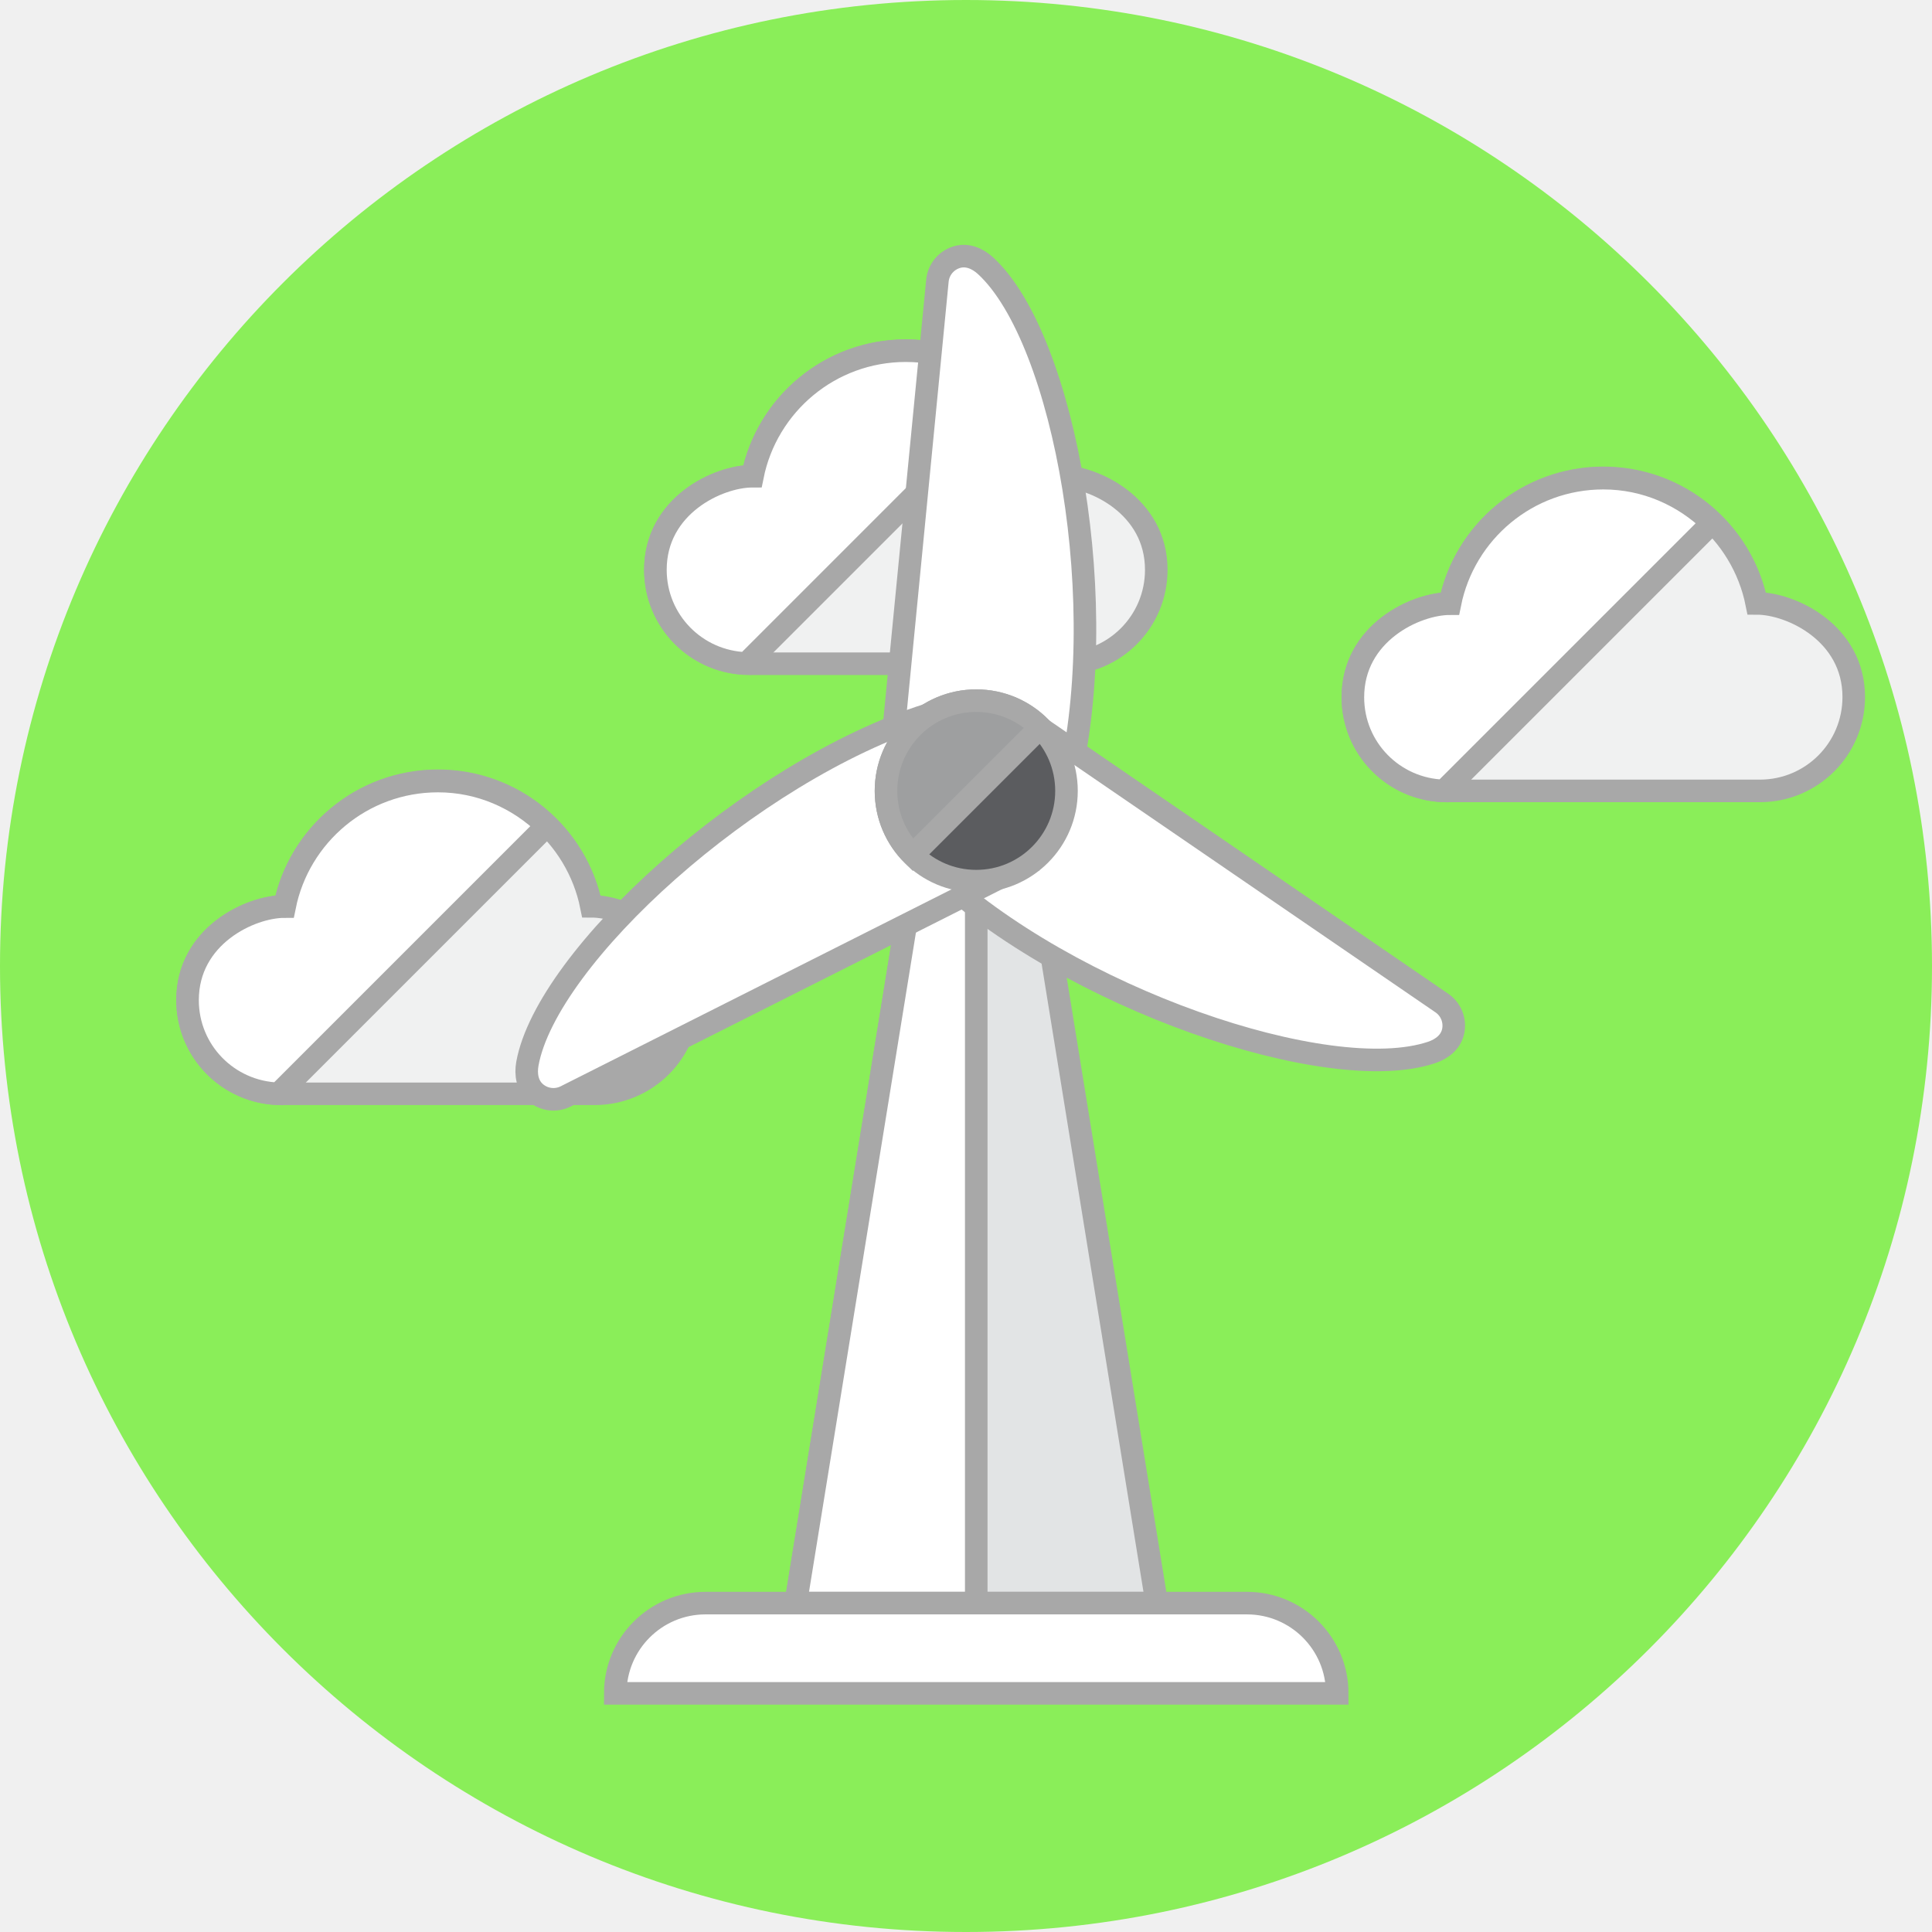
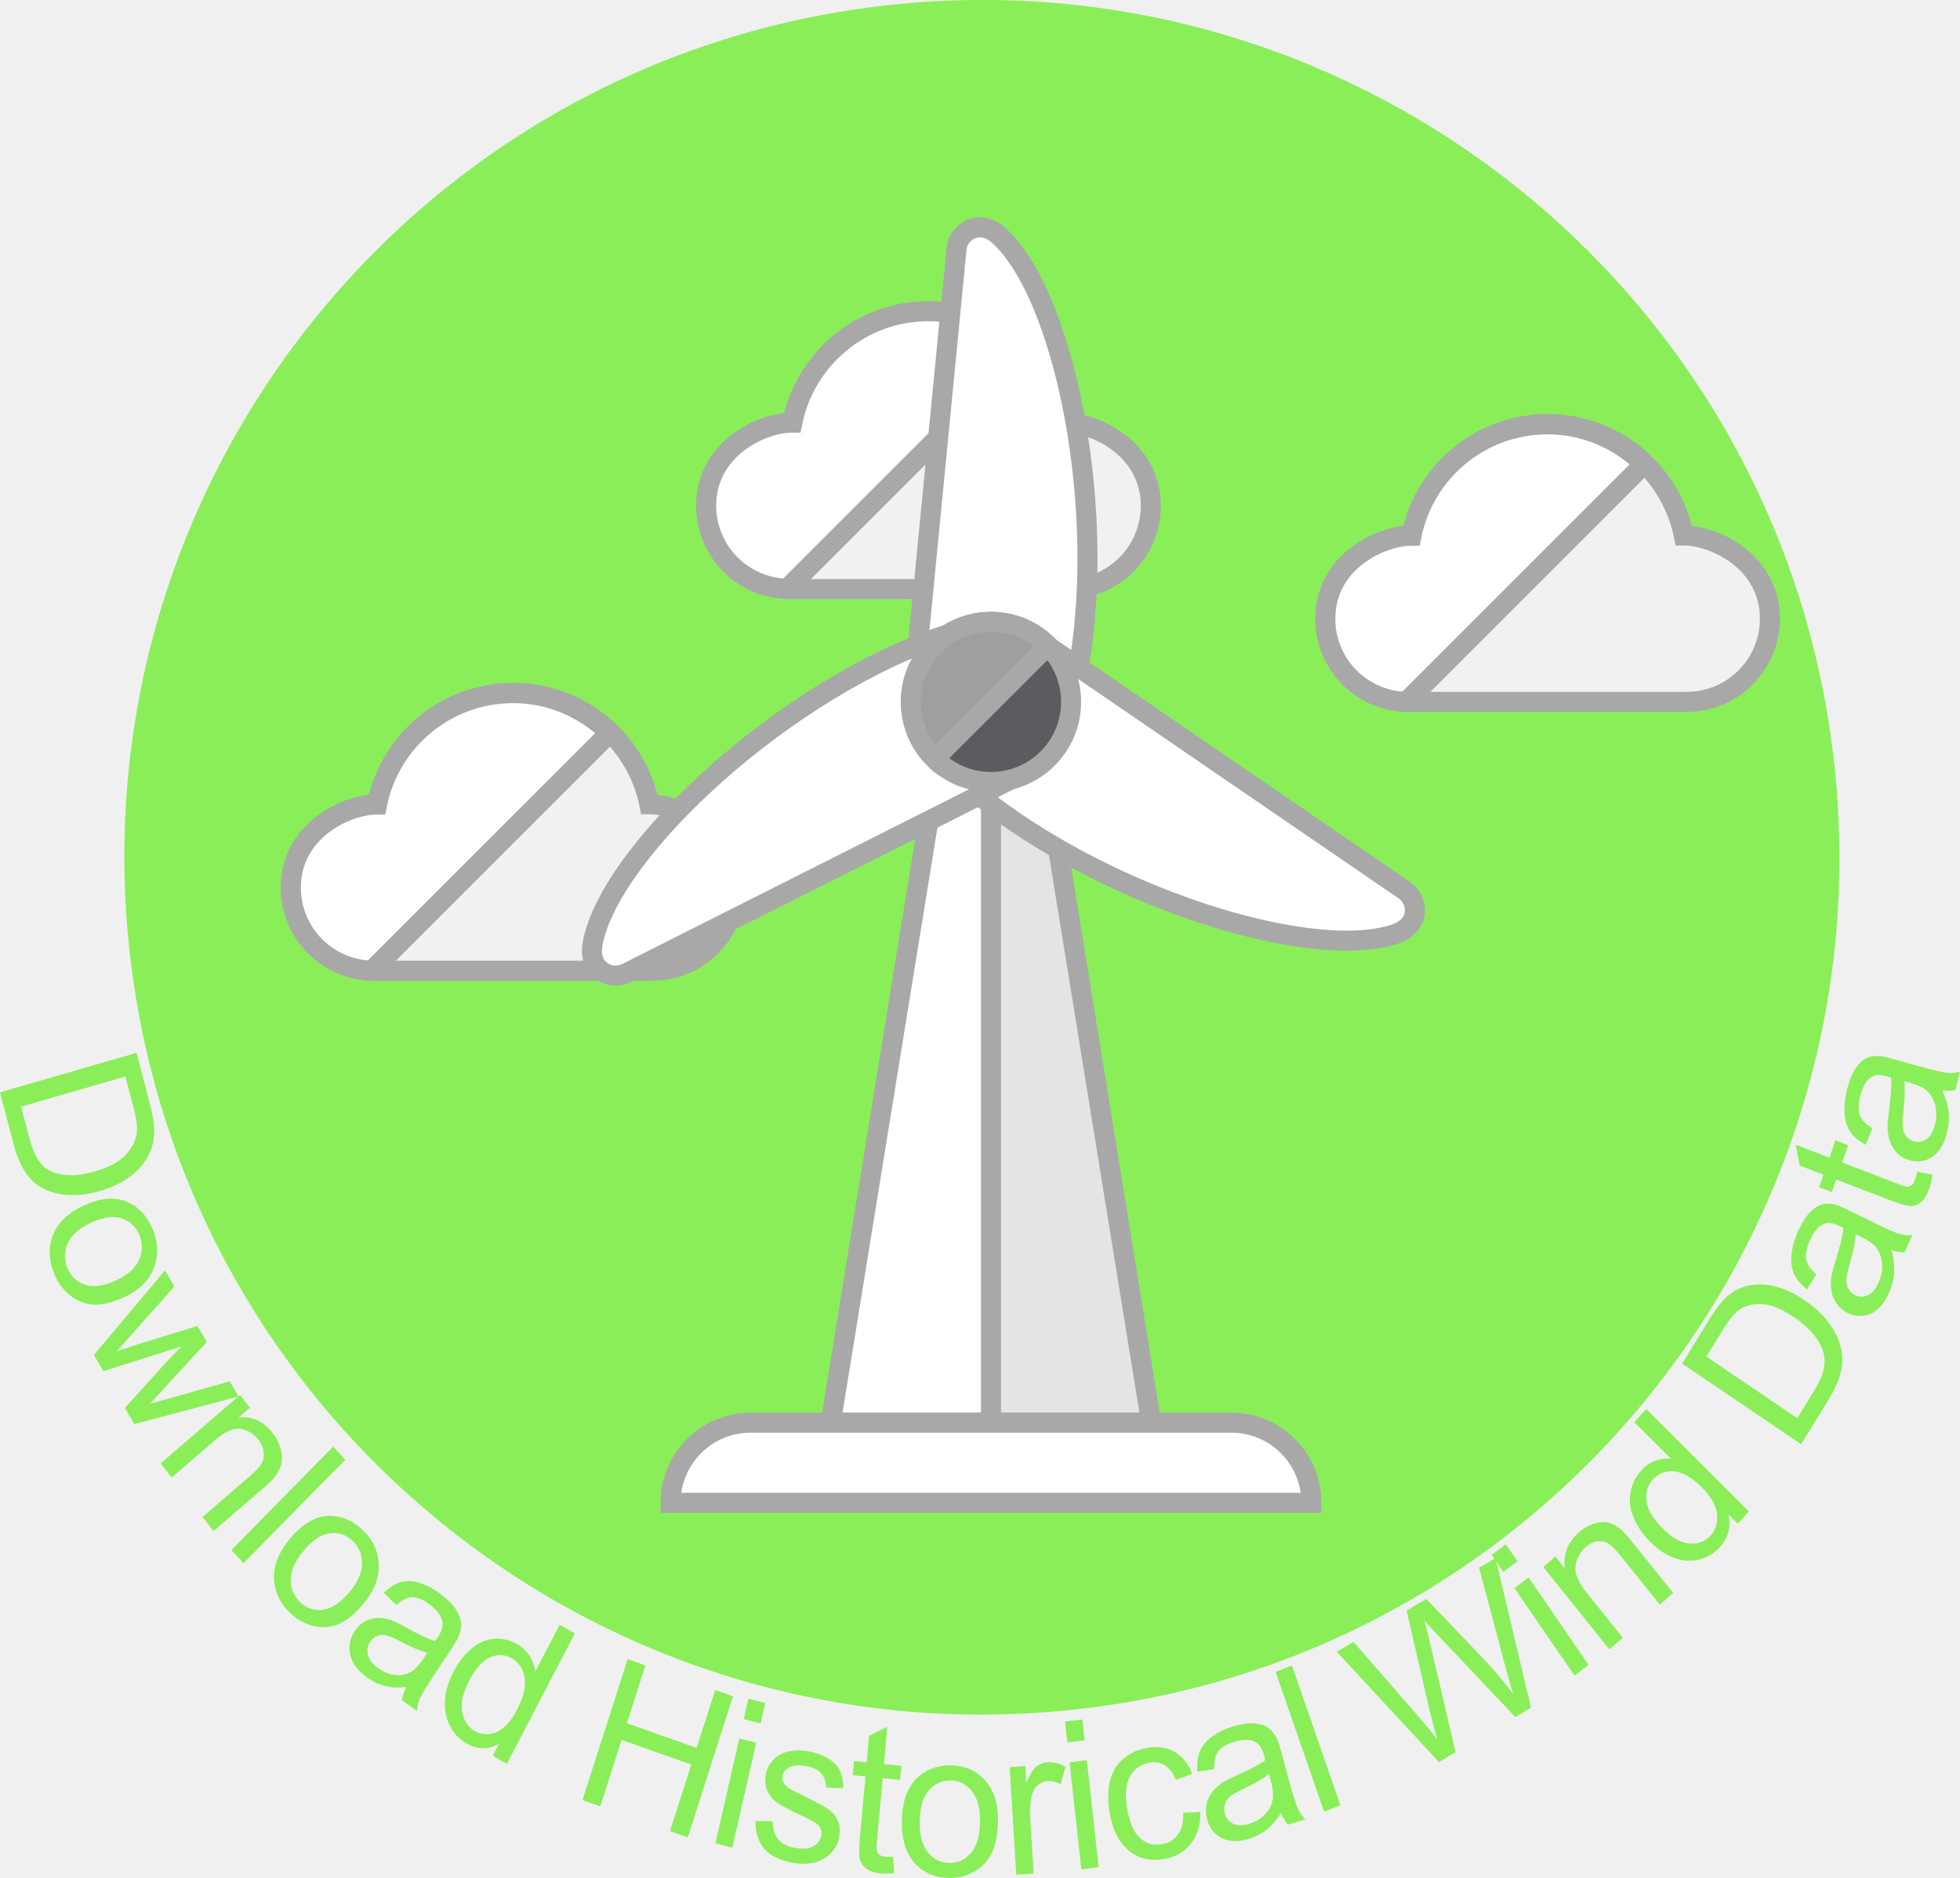
- <svg xmlns="http://www.w3.org/2000/svg" version="1.0" x="0px" y="0px" width="110px" height="110px" viewBox="0 0 110 110" style="enable-background:new 0 0 110 110;" xml:space="preserve" id="svg56">
+ <svg xmlns="http://www.w3.org/2000/svg" version="1.0" x="0px" y="0px" width="125.716" height="120.485" viewBox="0 0 125.716 120.485" xml:space="preserve" id="svg56">
  <defs id="defs60" />
-   <g id="Artboard">
+   <g id="Artboard" transform="translate(7.979298,-3.3512414e-6)">
</g>
-   <circle id="circle3" r="55" cy="55" cx="55" style="fill:#8aee59;fill-opacity:1" />
-   <g style="stroke:#a8a8a8;stroke-opacity:1" id="g7" transform="matrix(1.28455,0,0,1.28455,-15.0671,-15.34306)">
+   <circle id="circle3" r="55" cy="-60.686" cx="-57.521" style="fill:#8aee59;fill-opacity:1" transform="rotate(174.5972)" />
+   <g style="stroke:#a8a8a8;stroke-opacity:1" id="g7" transform="matrix(1.28455,0,0,1.28455,-7.0878,-15.34306)">
    <path style="fill:#e2e4e5;stroke:#a8a8a8;stroke-opacity:1" d="M 57.645,49.979 C 56.939,50.607 56.019,51 55,51 53.981,51 53.061,50.607 52.355,49.979 L 47,83 h 16 z" id="path5" />
  </g>
-   <g style="stroke:#a8a8a8;stroke-opacity:1;stroke-width:1;stroke-miterlimit:4;stroke-dasharray:none;fill:#ffffff;fill-opacity:1" id="g11" transform="matrix(1.28455,0,0,1.28455,-15.0671,-15.34306)">
-     <path style="fill:#ffffff;stroke:#a8a8a8;stroke-opacity:1;stroke-width:1;stroke-miterlimit:4;stroke-dasharray:none;fill-opacity:1" d="m 55,51 c -1.019,0 -1.939,-0.393 -2.645,-1.021 L 47,83 h 8 z" id="path9" />
+   <g style="fill:#ffffff;fill-opacity:1;stroke:#a8a8a8;stroke-width:1;stroke-miterlimit:4;stroke-dasharray:none;stroke-opacity:1" id="g11" transform="matrix(1.28455,0,0,1.28455,-7.0878,-15.34306)">
+     <path style="fill:#ffffff;fill-opacity:1;stroke:#a8a8a8;stroke-width:1;stroke-miterlimit:4;stroke-dasharray:none;stroke-opacity:1" d="m 55,51 c -1.019,0 -1.939,-0.393 -2.645,-1.021 L 47,83 h 8 z" id="path9" />
  </g>
-   <g id="g4823" transform="translate(22.83898,0.4661017)">
+   <g id="g4823" transform="translate(30.81828,0.4660983)">
    <g transform="matrix(1.28455,0,0,1.28455,-15.0671,-15.34306)" id="g31" style="stroke:#a8a8a8;stroke-opacity:1">
      <path id="path29" d="M 45.2,36.838 C 45.2,39.141 43.341,41 41.037,41 H 27.163 C 24.859,41 23,39.141 23,36.838 c 0,-2.843 2.775,-4.149 4.301,-4.149 0.638,-3.177 3.441,-5.564 6.799,-5.564 3.358,0 6.161,2.386 6.799,5.564 1.526,0 4.301,1.307 4.301,4.149 z" style="fill:#f0f1f1;stroke:#a8a8a8;stroke-opacity:1" />
    </g>
    <g transform="matrix(1.28455,0,0,1.28455,-15.0671,-15.34306)" id="g39" style="stroke:#a8a8a8;stroke-opacity:1">
      <path id="path37" d="m 34.1,27.125 c -3.358,0 -6.161,2.386 -6.799,5.564 -1.526,0 -4.301,1.305 -4.301,4.148 0,2.26 1.793,4.082 4.037,4.15 L 38.918,29.106 C 37.669,27.89 35.98,27.125 34.1,27.125 Z" style="fill:#ffffff;stroke:#a8a8a8;stroke-opacity:1" />
    </g>
  </g>
-   <g style="stroke:#a8a8a8;stroke-opacity:1" id="g15" transform="matrix(1.28455,0,0,1.28455,-15.0671,-15.34306)">
+   <g style="stroke:#a8a8a8;stroke-opacity:1" id="g15" transform="matrix(1.28455,0,0,1.28455,-7.0878,-15.34306)">
    <path style="fill:#ffffff;stroke:#a8a8a8;stroke-opacity:1" d="m 58.998,47 c 2.086,-8.035 -0.053,-20.028 -3.582,-23.274 -0.36,-0.331 -0.821,-0.525 -1.288,-0.381 -0.467,0.144 -0.802,0.554 -0.849,1.041 L 51.077,47 Z" id="path13" />
  </g>
-   <g style="stroke:#a8a8a8;stroke-opacity:1" id="g19" transform="matrix(1.28455,0,0,1.28455,-15.0671,-15.34306)">
+   <g style="stroke:#a8a8a8;stroke-opacity:1" id="g19" transform="matrix(1.28455,0,0,1.28455,-7.0878,-15.34306)">
    <path style="fill:#ffffff;stroke:#a8a8a8;stroke-opacity:1" d="m 53.071,50.502 c 6.031,5.704 17.568,9.617 22.114,8.091 0.463,-0.155 0.856,-0.466 0.955,-0.944 0.099,-0.478 -0.099,-0.97 -0.502,-1.246 L 56.893,43.563 Z" id="path17" />
  </g>
-   <g id="g4817-4" transform="translate(-57.49383,17.24535)">
+   <g id="g4817-4" transform="translate(-49.51453,17.24535)">
    <g transform="matrix(1.28455,0,0,1.28455,-15.0671,-15.34306)" id="g35-9" style="stroke:#a8a8a8;stroke-opacity:1">
      <path id="path33-4" d="M 87,42.838 C 87,45.141 85.141,47 82.837,47 H 68.962 C 66.659,47 64.8,45.141 64.8,42.838 c 0,-2.843 2.775,-4.149 4.301,-4.149 0.638,-3.177 3.441,-5.564 6.799,-5.564 3.358,0 6.16,2.386 6.799,5.564 1.526,0 4.301,1.307 4.301,4.149 z" style="fill:#f0f1f1;stroke:#a8a8a8;stroke-opacity:1" />
    </g>
    <g transform="matrix(1.28455,0,0,1.28455,-15.0671,-15.34306)" id="g43-1" style="stroke:#a8a8a8;stroke-opacity:1">
      <path id="path41-1" d="m 75.9,33.138 c -3.358,0 -6.161,2.386 -6.799,5.564 -1.526,0 -4.301,1.305 -4.301,4.148 0,2.26 1.793,4.082 4.037,4.15 L 80.718,35.119 C 79.469,33.903 77.78,33.138 75.9,33.138 Z" style="fill:#ffffff;stroke:#a8a8a8;stroke-opacity:1" />
    </g>
  </g>
-   <g style="stroke:#a8a8a8;stroke-opacity:1" id="g23" transform="matrix(1.28455,0,0,1.28455,-15.0671,-15.34306)">
+   <g style="stroke:#a8a8a8;stroke-opacity:1" id="g23" transform="matrix(1.28455,0,0,1.28455,-7.0878,-15.34306)">
    <path style="fill:#ffffff;stroke:#a8a8a8;stroke-opacity:1" d="m 52.863,43.621 c -7.906,2.531 -16.899,10.748 -17.757,15.466 -0.087,0.481 -0.005,0.975 0.366,1.292 0.371,0.318 0.897,0.381 1.333,0.161 L 57.096,50.316 Z" id="path21" />
  </g>
-   <g style="stroke:#a8a8a8;stroke-opacity:1" id="g27" transform="matrix(1.28455,0,0,1.28455,-15.0671,-15.34306)">
+   <g style="stroke:#a8a8a8;stroke-opacity:1" id="g27" transform="matrix(1.28455,0,0,1.28455,-7.0878,-15.34306)">
    <path style="fill:#ffffff;stroke:#a8a8a8;stroke-opacity:1" d="M 71,87 H 39 c 0,-2.209 1.791,-4 4,-4 h 24 c 2.209,0 4,1.791 4,4 z" id="path25" />
  </g>
-   <g id="g4817" transform="translate(8.855932)">
+   <g id="g4817" transform="translate(16.83523,-3.3512414e-6)">
    <g transform="matrix(1.28455,0,0,1.28455,-15.0671,-15.34306)" id="g35" style="stroke:#a8a8a8;stroke-opacity:1">
      <path id="path33" d="M 87,42.838 C 87,45.141 85.141,47 82.837,47 H 68.962 C 66.659,47 64.8,45.141 64.8,42.838 c 0,-2.843 2.775,-4.149 4.301,-4.149 0.638,-3.177 3.441,-5.564 6.799,-5.564 3.358,0 6.16,2.386 6.799,5.564 1.526,0 4.301,1.307 4.301,4.149 z" style="fill:#f0f1f1;stroke:#a8a8a8;stroke-opacity:1" />
    </g>
    <g transform="matrix(1.28455,0,0,1.28455,-15.0671,-15.34306)" id="g43" style="stroke:#a8a8a8;stroke-opacity:1">
      <path id="path41" d="m 75.9,33.138 c -3.358,0 -6.161,2.386 -6.799,5.564 -1.526,0 -4.301,1.305 -4.301,4.148 0,2.26 1.793,4.082 4.037,4.15 L 80.718,35.119 C 79.469,33.903 77.78,33.138 75.9,33.138 Z" style="fill:#ffffff;stroke:#a8a8a8;stroke-opacity:1" />
    </g>
  </g>
-   <g style="stroke:#a8a8a8;stroke-opacity:1" id="g47" transform="matrix(1.28455,0,0,1.28455,-15.0671,-15.34306)">
+   <g style="stroke:#a8a8a8;stroke-opacity:1" id="g47" transform="matrix(1.28455,0,0,1.28455,-7.0878,-15.34306)">
    <circle style="fill:#5b5c5f;stroke:#a8a8a8;stroke-opacity:1" cx="55" cy="47" r="4" id="circle45" />
  </g>
-   <g style="stroke:#a8a8a8;stroke-opacity:1" id="g51" transform="matrix(1.28455,0,0,1.28455,-15.0671,-15.34306)">
+   <g style="stroke:#a8a8a8;stroke-opacity:1" id="g51" transform="matrix(1.28455,0,0,1.28455,-7.0878,-15.34306)">
    <path style="fill:#9e9fa0;stroke:#a8a8a8;stroke-opacity:1" d="m 55,43 c -2.209,0 -4,1.791 -4,4 0,1.111 0.454,2.115 1.185,2.839 l 5.654,-5.654 C 57.115,43.454 56.111,43 55,43 Z" id="path49" />
  </g>
+   <g aria-label="Download Historical Wind Data" transform="matrix(0.9515983,0,0,1,13.30834,2.796607)" style="font-style:normal;font-variant:normal;font-weight:normal;font-stretch:normal;font-size:13.333px;line-height:1.25;font-family:Arial;-inkscape-font-specification:'Arial, Normal';font-variant-ligatures:normal;font-variant-caps:normal;font-variant-numeric:normal;font-feature-settings:normal;text-align:start;letter-spacing:-0.072px;word-spacing:0px;writing-mode:lr-tb;text-anchor:start;fill:#8aee59;fill-opacity:1;stroke:none" id="text4854">
+     <path d="m -13.985,67.283 9.202,-2.533 0.872,3.17 q 0.295,1.073 0.319,1.675 0.036,0.841 -0.288,1.531 -0.415,0.897 -1.277,1.52 -0.854,0.627 -2.084,0.965 -1.048,0.289 -1.925,0.267 -0.877,-0.022 -1.516,-0.258 -0.633,-0.238 -1.066,-0.611 -0.426,-0.369 -0.761,-0.972 -0.333,-0.597 -0.563,-1.432 z m 1.421,0.919 0.541,1.965 q 0.251,0.91 0.562,1.378 0.313,0.474 0.705,0.697 0.552,0.314 1.346,0.352 0.802,0.043 1.844,-0.244 1.444,-0.397 2.084,-1.087 0.649,-0.685 0.726,-1.435 0.054,-0.541 -0.245,-1.627 l -0.532,-1.933 z" style="font-style:normal;font-variant:normal;font-weight:normal;font-stretch:normal;font-size:13.333px;font-family:Arial;-inkscape-font-specification:'Arial, Normal';font-variant-ligatures:normal;font-variant-caps:normal;font-variant-numeric:normal;font-feature-settings:normal;text-align:start;letter-spacing:-0.072px;writing-mode:lr-tb;text-anchor:start;fill:#8aee59;fill-opacity:1" id="path6367" />
+     <path d="m -8.3,74.53 q 1.761,-0.765 3.035,-0.155 1.06,0.512 1.571,1.688 0.568,1.308 0.069,2.511 -0.493,1.201 -2.004,1.858 -1.224,0.532 -2.09,0.468 -0.857,-0.061 -1.551,-0.597 -0.692,-0.53 -1.052,-1.36 -0.579,-1.332 -0.083,-2.527 0.498,-1.189 2.105,-1.887 z m 0.48,1.105 q -1.218,0.529 -1.596,1.325 -0.372,0.793 -0.022,1.6 0.348,0.8 1.188,1.067 0.84,0.267 2.088,-0.276 1.176,-0.511 1.546,-1.311 0.378,-0.796 0.033,-1.59 -0.35,-0.806 -1.184,-1.075 -0.834,-0.269 -2.052,0.26 z" style="font-style:normal;font-variant:normal;font-weight:normal;font-stretch:normal;font-size:13.333px;font-family:Arial;-inkscape-font-specification:'Arial, Normal';font-variant-ligatures:normal;font-variant-caps:normal;font-variant-numeric:normal;font-feature-settings:normal;text-align:start;letter-spacing:-0.072px;writing-mode:lr-tb;text-anchor:start;fill:#8aee59;fill-opacity:1" id="path6369" />
+     <path d="m -7.655,84.129 4.788,-5.418 0.633,1.032 -2.827,3.024 -1.051,1.126 q 0.108,-0.036 1.403,-0.44 l 4.027,-1.179 0.63,1.027 -2.878,2.979 -0.946,0.985 1.345,-0.359 4.027,-1.08 0.596,0.971 -7.024,1.772 -0.636,-1.038 2.954,-3.103 0.865,-0.844 -5.266,1.588 z" style="font-style:normal;font-variant:normal;font-weight:normal;font-stretch:normal;font-size:13.333px;font-family:Arial;-inkscape-font-specification:'Arial, Normal';font-variant-ligatures:normal;font-variant-caps:normal;font-variant-numeric:normal;font-feature-settings:normal;text-align:start;letter-spacing:-0.072px;writing-mode:lr-tb;text-anchor:start;fill:#8aee59;fill-opacity:1" id="path6371" />
+     <path d="m -3.156,91.091 5.344,-4.387 0.669,0.815 -0.76,0.624 q 1.364,-0.134 2.277,0.978 0.397,0.483 0.551,1.03 0.164,0.548 0.047,0.981 -0.117,0.433 -0.438,0.831 -0.21,0.257 -0.839,0.773 L 0.409,95.434 -0.334,94.528 2.916,91.859 Q 3.47,91.405 3.655,91.076 3.845,90.743 3.783,90.339 3.73,89.936 3.432,89.574 2.957,88.995 2.243,88.874 1.533,88.758 0.506,89.601 l -2.918,2.396 z" style="font-style:normal;font-variant:normal;font-weight:normal;font-stretch:normal;font-size:13.333px;font-family:Arial;-inkscape-font-specification:'Arial, Normal';font-variant-ligatures:normal;font-variant-caps:normal;font-variant-numeric:normal;font-feature-settings:normal;text-align:start;letter-spacing:-0.072px;writing-mode:lr-tb;text-anchor:start;fill:#8aee59;fill-opacity:1" id="path6373" />
+     <path d="m 1.611,96.649 6.86,-6.636 0.815,0.842 -6.86,6.636 z" style="font-style:normal;font-variant:normal;font-weight:normal;font-stretch:normal;font-size:13.333px;font-family:Arial;-inkscape-font-specification:'Arial, Normal';font-variant-ligatures:normal;font-variant-caps:normal;font-variant-numeric:normal;font-feature-settings:normal;text-align:start;letter-spacing:-0.072px;writing-mode:lr-tb;text-anchor:start;fill:#8aee59;fill-opacity:1" id="path6375" />
+     <path d="m 5.59,95.885 q 1.27,-1.441 2.682,-1.429 1.177,0.013 2.139,0.861 1.07,0.943 1.129,2.244 0.063,1.297 -1.026,2.533 -0.882,1.001 -1.693,1.311 -0.802,0.309 -1.658,0.118 -0.851,-0.186 -1.53,-0.784 -1.089,-0.96 -1.148,-2.252 -0.054,-1.288 1.104,-2.602 z m 0.904,0.796 q -0.878,0.996 -0.882,1.878 -4.67e-5,0.876 0.659,1.458 0.655,0.577 1.528,0.462 0.874,-0.115 1.773,-1.136 0.848,-0.962 0.843,-1.843 0.004,-0.881 -0.645,-1.454 Q 9.111,95.464 8.241,95.574 7.372,95.684 6.494,96.681 Z" style="font-style:normal;font-variant:normal;font-weight:normal;font-stretch:normal;font-size:13.333px;font-family:Arial;-inkscape-font-specification:'Arial, Normal';font-variant-ligatures:normal;font-variant-caps:normal;font-variant-numeric:normal;font-feature-settings:normal;text-align:start;letter-spacing:-0.072px;writing-mode:lr-tb;text-anchor:start;fill:#8aee59;fill-opacity:1" id="path6377" />
+     <path d="m 13.398,105.442 q -0.851,0.08 -1.477,-0.08 -0.621,-0.157 -1.187,-0.552 -0.934,-0.653 -1.118,-1.457 -0.181,-0.81 0.316,-1.519 0.291,-0.416 0.717,-0.627 0.435,-0.212 0.884,-0.208 0.455,0.008 0.914,0.17 0.335,0.123 0.954,0.453 1.26,0.675 1.944,0.867 0.143,-0.194 0.181,-0.247 0.41,-0.587 0.306,-1.017 -0.14,-0.583 -0.866,-1.09 -0.678,-0.474 -1.171,-0.461 -0.484,0.011 -1.061,0.505 l -0.849,-0.785 q 0.55,-0.513 1.101,-0.676 0.555,-0.168 1.248,0.022 0.697,0.185 1.428,0.697 0.726,0.507 1.06,0.995 0.334,0.488 0.365,0.899 0.034,0.405 -0.156,0.86 -0.124,0.279 -0.571,0.919 l -0.896,1.28 q -0.937,1.339 -1.128,1.738 -0.182,0.397 -0.228,0.849 l -1.003,-0.702 q 0.06,-0.403 0.297,-0.833 z m 1.42,-2.201 q -0.672,-0.152 -1.822,-0.734 -0.652,-0.329 -0.972,-0.394 -0.32,-0.065 -0.599,0.05 -0.275,0.109 -0.451,0.36 -0.269,0.384 -0.16,0.842 0.114,0.461 0.674,0.853 0.555,0.388 1.155,0.45 0.604,0.057 1.101,-0.223 0.382,-0.217 0.826,-0.852 z" style="font-style:normal;font-variant:normal;font-weight:normal;font-stretch:normal;font-size:13.333px;font-family:Arial;-inkscape-font-specification:'Arial, Normal';font-variant-ligatures:normal;font-variant-caps:normal;font-variant-numeric:normal;font-feature-settings:normal;text-align:start;letter-spacing:-0.072px;writing-mode:lr-tb;text-anchor:start;fill:#8aee59;fill-opacity:1" id="path6379" />
+     <path d="m 19.226,109.845 0.419,-0.765 q -1.071,0.587 -2.19,-0.026 -0.725,-0.397 -1.118,-1.131 -0.387,-0.731 -0.333,-1.629 0.063,-0.901 0.572,-1.832 0.497,-0.908 1.203,-1.479 0.709,-0.577 1.53,-0.639 0.821,-0.063 1.569,0.347 0.548,0.3 0.848,0.769 0.303,0.463 0.369,0.981 l 1.644,-3.004 1.022,0.56 -4.583,8.372 z m -1.593,-4.805 q -0.638,1.165 -0.462,2.011 0.175,0.846 0.844,1.211 0.674,0.369 1.442,0.077 0.777,-0.295 1.396,-1.425 0.681,-1.245 0.521,-2.09 -0.161,-0.845 -0.863,-1.23 -0.685,-0.375 -1.454,-0.069 -0.763,0.31 -1.423,1.515 z" style="font-style:normal;font-variant:normal;font-weight:normal;font-stretch:normal;font-size:13.333px;font-family:Arial;-inkscape-font-specification:'Arial, Normal';font-variant-ligatures:normal;font-variant-caps:normal;font-variant-numeric:normal;font-feature-settings:normal;text-align:start;letter-spacing:-0.072px;writing-mode:lr-tb;text-anchor:start;fill:#8aee59;fill-opacity:1" id="path6381" />
+     <path d="m 25.277,112.691 3.045,-9.046 1.197,0.403 -1.25,3.714 4.702,1.583 1.25,-3.714 1.197,0.403 -3.045,9.046 -1.197,-0.403 1.435,-4.264 -4.702,-1.583 -1.435,4.264 z" style="font-style:normal;font-variant:normal;font-weight:normal;font-stretch:normal;font-size:13.333px;font-family:Arial;-inkscape-font-specification:'Arial, Normal';font-variant-ligatures:normal;font-variant-caps:normal;font-variant-numeric:normal;font-feature-settings:normal;text-align:start;letter-spacing:-0.072px;writing-mode:lr-tb;text-anchor:start;fill:#8aee59;fill-opacity:1" id="path6383" />
+     <path d="m 36.144,107.497 0.314,-1.311 1.14,0.273 -0.314,1.311 z m -1.91,7.971 1.611,-6.724 1.14,0.273 -1.611,6.724 z" style="font-style:normal;font-variant:normal;font-weight:normal;font-stretch:normal;font-size:13.333px;font-family:Arial;-inkscape-font-specification:'Arial, Normal';font-variant-ligatures:normal;font-variant-caps:normal;font-variant-numeric:normal;font-feature-settings:normal;text-align:start;letter-spacing:-0.072px;writing-mode:lr-tb;text-anchor:start;fill:#8aee59;fill-opacity:1" id="path6385" />
+     <path d="m 36.928,114.034 1.173,0.013 q -0.02,0.703 0.355,1.143 0.381,0.441 1.171,0.574 0.796,0.135 1.235,-0.121 0.441,-0.262 0.514,-0.699 0.066,-0.392 -0.236,-0.674 -0.211,-0.194 -1.115,-0.591 -1.217,-0.536 -1.672,-0.85 -0.448,-0.32 -0.635,-0.774 -0.18,-0.46 -0.095,-0.96 0.077,-0.456 0.348,-0.806 0.278,-0.356 0.681,-0.552 0.303,-0.153 0.788,-0.21 0.492,-0.062 1.025,0.028 0.802,0.136 1.367,0.469 0.571,0.334 0.792,0.781 0.223,0.44 0.22,1.12 l -1.156,-0.037 q 0.012,-0.539 -0.31,-0.898 -0.316,-0.357 -0.99,-0.471 -0.796,-0.135 -1.181,0.071 -0.385,0.206 -0.444,0.559 -0.038,0.225 0.073,0.428 0.11,0.21 0.391,0.383 0.162,0.093 0.971,0.468 1.171,0.535 1.616,0.828 0.453,0.288 0.662,0.733 0.209,0.445 0.109,1.035 -0.098,0.578 -0.525,1.034 -0.42,0.451 -1.103,0.626 -0.682,0.169 -1.485,0.033 -1.329,-0.225 -1.935,-0.895 -0.6,-0.669 -0.609,-1.787 z" style="font-style:normal;font-variant:normal;font-weight:normal;font-stretch:normal;font-size:13.333px;font-family:Arial;-inkscape-font-specification:'Arial, Normal';font-variant-ligatures:normal;font-variant-caps:normal;font-variant-numeric:normal;font-feature-settings:normal;text-align:start;letter-spacing:-0.072px;writing-mode:lr-tb;text-anchor:start;fill:#8aee59;fill-opacity:1" id="path6387" />
+     <path d="m 46.213,116.331 0.07,1.047 q -0.502,0.057 -0.891,0.02 -0.635,-0.06 -0.966,-0.295 -0.331,-0.234 -0.443,-0.572 -0.111,-0.344 -0.011,-1.394 l 0.377,-3.96 -0.856,-0.082 0.086,-0.907 0.856,0.082 0.162,-1.705 1.227,-0.59 -0.229,2.404 1.173,0.112 -0.086,0.907 -1.173,-0.112 -0.383,4.025 q -0.048,0.499 -0.003,0.647 0.051,0.149 0.179,0.246 0.135,0.098 0.394,0.123 0.194,0.018 0.516,0.003 z" style="font-style:normal;font-variant:normal;font-weight:normal;font-stretch:normal;font-size:13.333px;font-family:Arial;-inkscape-font-specification:'Arial, Normal';font-variant-ligatures:normal;font-variant-caps:normal;font-variant-numeric:normal;font-feature-settings:normal;text-align:start;letter-spacing:-0.072px;writing-mode:lr-tb;text-anchor:start;fill:#8aee59;fill-opacity:1" id="path6389" />
+     <path d="m 46.803,114.018 q 0.034,-1.92 1.117,-2.826 0.905,-0.752 2.188,-0.73 1.426,0.025 2.314,0.978 0.888,0.947 0.86,2.594 -0.023,1.334 -0.44,2.095 -0.41,0.755 -1.186,1.164 -0.769,0.41 -1.674,0.394 -1.452,-0.025 -2.334,-0.972 -0.875,-0.946 -0.845,-2.698 z m 1.204,0.021 q -0.023,1.328 0.544,2.002 0.568,0.668 1.447,0.683 0.872,0.015 1.463,-0.638 0.591,-0.654 0.615,-2.014 0.022,-1.282 -0.552,-1.95 -0.568,-0.674 -1.433,-0.689 -0.879,-0.015 -1.47,0.632 -0.591,0.647 -0.614,1.975 z" style="font-style:normal;font-variant:normal;font-weight:normal;font-stretch:normal;font-size:13.333px;font-family:Arial;-inkscape-font-specification:'Arial, Normal';font-variant-ligatures:normal;font-variant-caps:normal;font-variant-numeric:normal;font-feature-settings:normal;text-align:start;letter-spacing:-0.072px;writing-mode:lr-tb;text-anchor:start;fill:#8aee59;fill-opacity:1" id="path6391" />
+     <path d="m 54.515,117.481 -0.446,-6.9 1.052,-0.068 0.068,1.046 q 0.355,-0.76 0.678,-1.016 0.329,-0.256 0.739,-0.283 0.591,-0.038 1.226,0.299 l -0.333,1.111 q -0.445,-0.226 -0.874,-0.198 -0.383,0.025 -0.674,0.278 -0.291,0.247 -0.394,0.665 -0.155,0.636 -0.107,1.377 l 0.234,3.612 z" style="font-style:normal;font-variant:normal;font-weight:normal;font-stretch:normal;font-size:13.333px;font-family:Arial;-inkscape-font-specification:'Arial, Normal';font-variant-ligatures:normal;font-variant-caps:normal;font-variant-numeric:normal;font-feature-settings:normal;text-align:start;letter-spacing:-0.072px;writing-mode:lr-tb;text-anchor:start;fill:#8aee59;fill-opacity:1" id="path6393" />
+     <path d="m 57.961,108.993 -0.155,-1.339 1.164,-0.135 0.155,1.339 z m 0.941,8.142 -0.794,-6.868 1.164,-0.135 0.794,6.868 z" style="font-style:normal;font-variant:normal;font-weight:normal;font-stretch:normal;font-size:13.333px;font-family:Arial;-inkscape-font-specification:'Arial, Normal';font-variant-ligatures:normal;font-variant-caps:normal;font-variant-numeric:normal;font-feature-settings:normal;text-align:start;letter-spacing:-0.072px;writing-mode:lr-tb;text-anchor:start;fill:#8aee59;fill-opacity:1" id="path6395" />
+     <path d="m 65.76,113.508 1.161,-0.059 q 0.028,1.206 -0.619,2.012 -0.642,0.799 -1.756,1.002 -1.396,0.255 -2.414,-0.5 -1.012,-0.762 -1.323,-2.465 -0.201,-1.102 0.014,-1.994 0.214,-0.893 0.883,-1.438 0.673,-0.553 1.551,-0.713 1.108,-0.202 1.915,0.233 0.806,0.429 1.193,1.424 l -1.089,0.377 q -0.285,-0.656 -0.758,-0.927 -0.467,-0.272 -1.043,-0.167 -0.871,0.159 -1.301,0.886 -0.431,0.721 -0.185,2.072 0.25,1.371 0.888,1.896 0.638,0.526 1.484,0.371 0.679,-0.124 1.058,-0.623 0.379,-0.499 0.343,-1.386 z" style="font-style:normal;font-variant:normal;font-weight:normal;font-stretch:normal;font-size:13.333px;font-family:Arial;-inkscape-font-specification:'Arial, Normal';font-variant-ligatures:normal;font-variant-caps:normal;font-variant-numeric:normal;font-feature-settings:normal;text-align:start;letter-spacing:-0.072px;writing-mode:lr-tb;text-anchor:start;fill:#8aee59;fill-opacity:1" id="path6397" />
+     <path d="m 72.362,113.51 q -0.475,0.71 -0.995,1.095 -0.514,0.383 -1.178,0.572 -1.096,0.312 -1.836,-0.053 -0.742,-0.371 -0.979,-1.204 -0.139,-0.488 -0.034,-0.952 0.11,-0.471 0.397,-0.817 0.294,-0.347 0.709,-0.601 0.307,-0.182 0.954,-0.454 1.319,-0.551 1.9,-0.96 -0.06,-0.233 -0.077,-0.296 -0.196,-0.689 -0.595,-0.88 -0.541,-0.259 -1.392,-0.017 -0.795,0.226 -1.097,0.617 -0.297,0.382 -0.278,1.142 l -1.145,0.163 q -0.051,-0.75 0.171,-1.28 0.22,-0.536 0.805,-0.953 0.584,-0.423 1.442,-0.667 0.852,-0.242 1.441,-0.193 0.589,0.049 0.927,0.285 0.336,0.229 0.568,0.664 0.138,0.272 0.352,1.024 l 0.427,1.503 q 0.447,1.572 0.635,1.972 0.193,0.392 0.514,0.713 l -1.177,0.335 q -0.275,-0.301 -0.459,-0.756 z m -0.81,-2.491 q -0.542,0.425 -1.72,0.949 -0.667,0.298 -0.919,0.505 -0.252,0.207 -0.34,0.496 -0.089,0.282 -0.005,0.577 0.128,0.451 0.552,0.655 0.43,0.203 1.087,0.016 0.651,-0.185 1.078,-0.611 0.425,-0.432 0.523,-0.995 0.073,-0.434 -0.139,-1.179 z" style="font-style:normal;font-variant:normal;font-weight:normal;font-stretch:normal;font-size:13.333px;font-family:Arial;-inkscape-font-specification:'Arial, Normal';font-variant-ligatures:normal;font-variant-caps:normal;font-variant-numeric:normal;font-feature-settings:normal;text-align:start;letter-spacing:-0.072px;writing-mode:lr-tb;text-anchor:start;fill:#8aee59;fill-opacity:1" id="path6399" />
+     <path d="m 75.26,113.429 -3.265,-8.968 1.101,-0.401 3.265,8.968 z" style="font-style:normal;font-variant:normal;font-weight:normal;font-stretch:normal;font-size:13.333px;font-family:Arial;-inkscape-font-specification:'Arial, Normal';font-variant-ligatures:normal;font-variant-caps:normal;font-variant-numeric:normal;font-feature-settings:normal;text-align:start;letter-spacing:-0.072px;writing-mode:lr-tb;text-anchor:start;fill:#8aee59;fill-opacity:1" id="path6401" />
+     <path d="m 83.004,110.254 -6.885,-7.078 1.129,-0.635 4.332,4.742 q 0.686,0.742 1.309,1.505 -0.432,-1.512 -0.49,-1.748 l -1.576,-6.508 1.328,-0.747 3.559,3.541 q 1.329,1.314 2.303,2.582 -0.285,-0.878 -0.604,-2.043 l -1.701,-6.08 1.107,-0.622 2.396,9.602 -1.061,0.597 -5.318,-5.353 q -0.668,-0.67 -0.81,-0.829 0.192,0.647 0.305,1.113 l 1.799,7.331 z" style="font-style:normal;font-variant:normal;font-weight:normal;font-stretch:normal;font-size:13.333px;font-family:Arial;-inkscape-font-specification:'Arial, Normal';font-variant-ligatures:normal;font-variant-caps:normal;font-variant-numeric:normal;font-feature-settings:normal;text-align:start;letter-spacing:-0.072px;writing-mode:lr-tb;text-anchor:start;fill:#8aee59;fill-opacity:1" id="path6403" />
+     <path d="m 87.344,98.053 -0.788,-1.093 0.95,-0.686 0.788,1.093 z m 4.795,6.648 -4.045,-5.608 0.95,-0.686 4.045,5.608 z" style="font-style:normal;font-variant:normal;font-weight:normal;font-stretch:normal;font-size:13.333px;font-family:Arial;-inkscape-font-specification:'Arial, Normal';font-variant-ligatures:normal;font-variant-caps:normal;font-variant-numeric:normal;font-feature-settings:normal;text-align:start;letter-spacing:-0.072px;writing-mode:lr-tb;text-anchor:start;fill:#8aee59;fill-opacity:1" id="path6405" />
+     <path d="m 94.498,103.025 -4.459,-5.284 0.806,-0.68 0.634,0.751 q -0.153,-1.362 0.947,-2.29 0.478,-0.403 1.023,-0.565 0.546,-0.171 0.98,-0.06 0.434,0.111 0.837,0.427 0.26,0.207 0.785,0.829 l 2.742,3.249 -0.896,0.756 -2.712,-3.214 q -0.462,-0.547 -0.793,-0.728 -0.335,-0.185 -0.738,-0.118 -0.402,0.058 -0.761,0.361 -0.572,0.483 -0.684,1.199 -0.106,0.712 0.75,1.727 l 2.435,2.886 z" style="font-style:normal;font-variant:normal;font-weight:normal;font-stretch:normal;font-size:13.333px;font-family:Arial;-inkscape-font-specification:'Arial, Normal';font-variant-ligatures:normal;font-variant-caps:normal;font-variant-numeric:normal;font-feature-settings:normal;text-align:start;letter-spacing:-0.072px;writing-mode:lr-tb;text-anchor:start;fill:#8aee59;fill-opacity:1" id="path6407" />
+     <path d="m 103.146,94.96 -0.633,-0.601 q 0.293,1.185 -0.585,2.111 -0.569,0.6 -1.379,0.791 -0.806,0.187 -1.66,-0.095 -0.855,-0.291 -1.625,-1.022 -0.751,-0.713 -1.122,-1.541 -0.376,-0.833 -0.227,-1.643 0.149,-0.81 0.737,-1.428 0.43,-0.453 0.96,-0.624 0.525,-0.175 1.043,-0.105 l -2.484,-2.358 0.802,-0.845 6.922,6.571 z m -5.053,0.311 q 0.963,0.914 1.826,0.961 0.862,0.047 1.387,-0.506 0.529,-0.557 0.443,-1.375 -0.086,-0.827 -1.021,-1.714 -1.029,-0.977 -1.887,-1.038 -0.858,-0.061 -1.409,0.52 -0.538,0.567 -0.438,1.388 0.104,0.817 1.1,1.763 z" style="font-style:normal;font-variant:normal;font-weight:normal;font-stretch:normal;font-size:13.333px;font-family:Arial;-inkscape-font-specification:'Arial, Normal';font-variant-ligatures:normal;font-variant-caps:normal;font-variant-numeric:normal;font-feature-settings:normal;text-align:start;letter-spacing:-0.072px;writing-mode:lr-tb;text-anchor:start;fill:#8aee59;fill-opacity:1" id="path6409" />
+     <path d="m 107.417,89.862 -8.019,-5.175 1.783,-2.762 q 0.604,-0.935 1.036,-1.354 0.603,-0.587 1.333,-0.805 0.946,-0.289 1.984,-0.06 1.036,0.219 2.108,0.911 0.914,0.59 1.482,1.258 0.568,0.669 0.818,1.302 0.244,0.63 0.254,1.203 0.008,0.563 -0.218,1.215 -0.223,0.646 -0.693,1.374 z m -0.261,-1.672 1.105,-1.712 q 0.512,-0.793 0.654,-1.337 0.145,-0.549 0.05,-0.99 -0.134,-0.621 -0.634,-1.238 -0.502,-0.626 -1.41,-1.212 -1.258,-0.812 -2.199,-0.83 -0.943,-0.027 -1.554,0.415 -0.439,0.321 -1.05,1.267 l -1.087,1.685 z" style="font-style:normal;font-variant:normal;font-weight:normal;font-stretch:normal;font-size:13.333px;font-family:Arial;-inkscape-font-specification:'Arial, Normal';font-variant-ligatures:normal;font-variant-caps:normal;font-variant-numeric:normal;font-feature-settings:normal;text-align:start;letter-spacing:-0.072px;writing-mode:lr-tb;text-anchor:start;fill:#8aee59;fill-opacity:1" id="path6411" />
+     <path d="m 113.511,77.406 q 0.224,0.824 0.174,1.469 -0.048,0.639 -0.341,1.264 -0.484,1.031 -1.245,1.35 -0.767,0.316 -1.551,-0.052 -0.46,-0.216 -0.74,-0.599 -0.284,-0.392 -0.356,-0.836 -0.07,-0.45 0.012,-0.929 0.064,-0.351 0.283,-1.018 0.45,-1.357 0.522,-2.063 -0.215,-0.108 -0.274,-0.136 -0.648,-0.304 -1.055,-0.128 -0.55,0.238 -0.926,1.04 -0.351,0.749 -0.255,1.232 0.093,0.475 0.679,0.959 l -0.628,0.971 q -0.6,-0.454 -0.854,-0.969 -0.26,-0.518 -0.191,-1.233 0.064,-0.718 0.443,-1.526 0.376,-0.802 0.8,-1.214 0.424,-0.412 0.823,-0.513 0.394,-0.103 0.874,0.007 0.296,0.074 1.003,0.406 l 1.415,0.664 q 1.479,0.694 1.905,0.815 0.422,0.112 0.876,0.08 l -0.52,1.108 q -0.407,0.01 -0.872,-0.15 z m -2.411,-1.023 q -0.035,0.688 -0.412,1.921 -0.213,0.698 -0.222,1.025 -0.009,0.326 0.151,0.582 0.155,0.252 0.432,0.382 0.424,0.199 0.857,0.014 0.435,-0.191 0.725,-0.81 0.288,-0.613 0.246,-1.215 -0.047,-0.605 -0.408,-1.047 -0.279,-0.34 -0.981,-0.669 z" style="font-style:normal;font-variant:normal;font-weight:normal;font-stretch:normal;font-size:13.333px;font-family:Arial;-inkscape-font-specification:'Arial, Normal';font-variant-ligatures:normal;font-variant-caps:normal;font-variant-numeric:normal;font-feature-settings:normal;text-align:start;letter-spacing:-0.072px;writing-mode:lr-tb;text-anchor:start;fill:#8aee59;fill-opacity:1" id="path6413" />
+     <path d="m 115.237,72.372 1.031,0.195 q -0.072,0.501 -0.205,0.868 -0.219,0.599 -0.529,0.861 -0.31,0.261 -0.665,0.284 -0.361,0.021 -1.352,-0.34 l -3.737,-1.362 -0.294,0.807 -0.856,-0.312 0.294,-0.807 -1.609,-0.586 -0.261,-1.336 2.269,0.827 0.404,-1.107 0.856,0.312 -0.404,1.107 3.798,1.385 q 0.471,0.172 0.626,0.166 0.157,-0.012 0.283,-0.112 0.129,-0.106 0.218,-0.35 0.067,-0.183 0.133,-0.499 z" style="font-style:normal;font-variant:normal;font-weight:normal;font-stretch:normal;font-size:13.333px;font-family:Arial;-inkscape-font-specification:'Arial, Normal';font-variant-ligatures:normal;font-variant-caps:normal;font-variant-numeric:normal;font-feature-settings:normal;text-align:start;letter-spacing:-0.072px;writing-mode:lr-tb;text-anchor:start;fill:#8aee59;fill-opacity:1" id="path6415" />
+     <path d="m 116.927,67.147 q 0.368,0.771 0.434,1.415 0.067,0.637 -0.11,1.304 -0.292,1.101 -0.983,1.551 -0.698,0.448 -1.535,0.227 -0.491,-0.13 -0.835,-0.457 -0.349,-0.335 -0.5,-0.759 -0.149,-0.43 -0.155,-0.916 1.8e-4,-0.357 0.097,-1.052 0.2,-1.415 0.145,-2.124 -0.231,-0.068 -0.294,-0.085 -0.692,-0.183 -1.06,0.063 -0.499,0.333 -0.725,1.189 -0.212,0.799 -0.03,1.258 0.177,0.451 0.84,0.822 l -0.444,1.068 q -0.671,-0.339 -1.014,-0.8 -0.349,-0.463 -0.409,-1.179 -0.066,-0.718 0.162,-1.58 0.227,-0.856 0.57,-1.338 0.343,-0.482 0.718,-0.652 0.369,-0.172 0.861,-0.149 0.304,0.02 1.06,0.22 l 1.51,0.4 q 1.58,0.418 2.02,0.461 0.435,0.034 0.876,-0.078 l -0.313,1.183 q -0.399,0.083 -0.884,0.008 z m -2.555,-0.575 q 0.088,0.683 -0.062,1.964 -0.084,0.725 -0.035,1.048 0.049,0.323 0.253,0.545 0.198,0.221 0.493,0.299 0.453,0.12 0.845,-0.14 0.394,-0.266 0.569,-0.927 0.173,-0.655 0.025,-1.239 -0.155,-0.586 -0.588,-0.957 -0.336,-0.284 -1.085,-0.482 z" style="font-style:normal;font-variant:normal;font-weight:normal;font-stretch:normal;font-size:13.333px;font-family:Arial;-inkscape-font-specification:'Arial, Normal';font-variant-ligatures:normal;font-variant-caps:normal;font-variant-numeric:normal;font-feature-settings:normal;text-align:start;letter-spacing:-0.072px;writing-mode:lr-tb;text-anchor:start;fill:#8aee59;fill-opacity:1" id="path6417" />
+   </g>
</svg>
